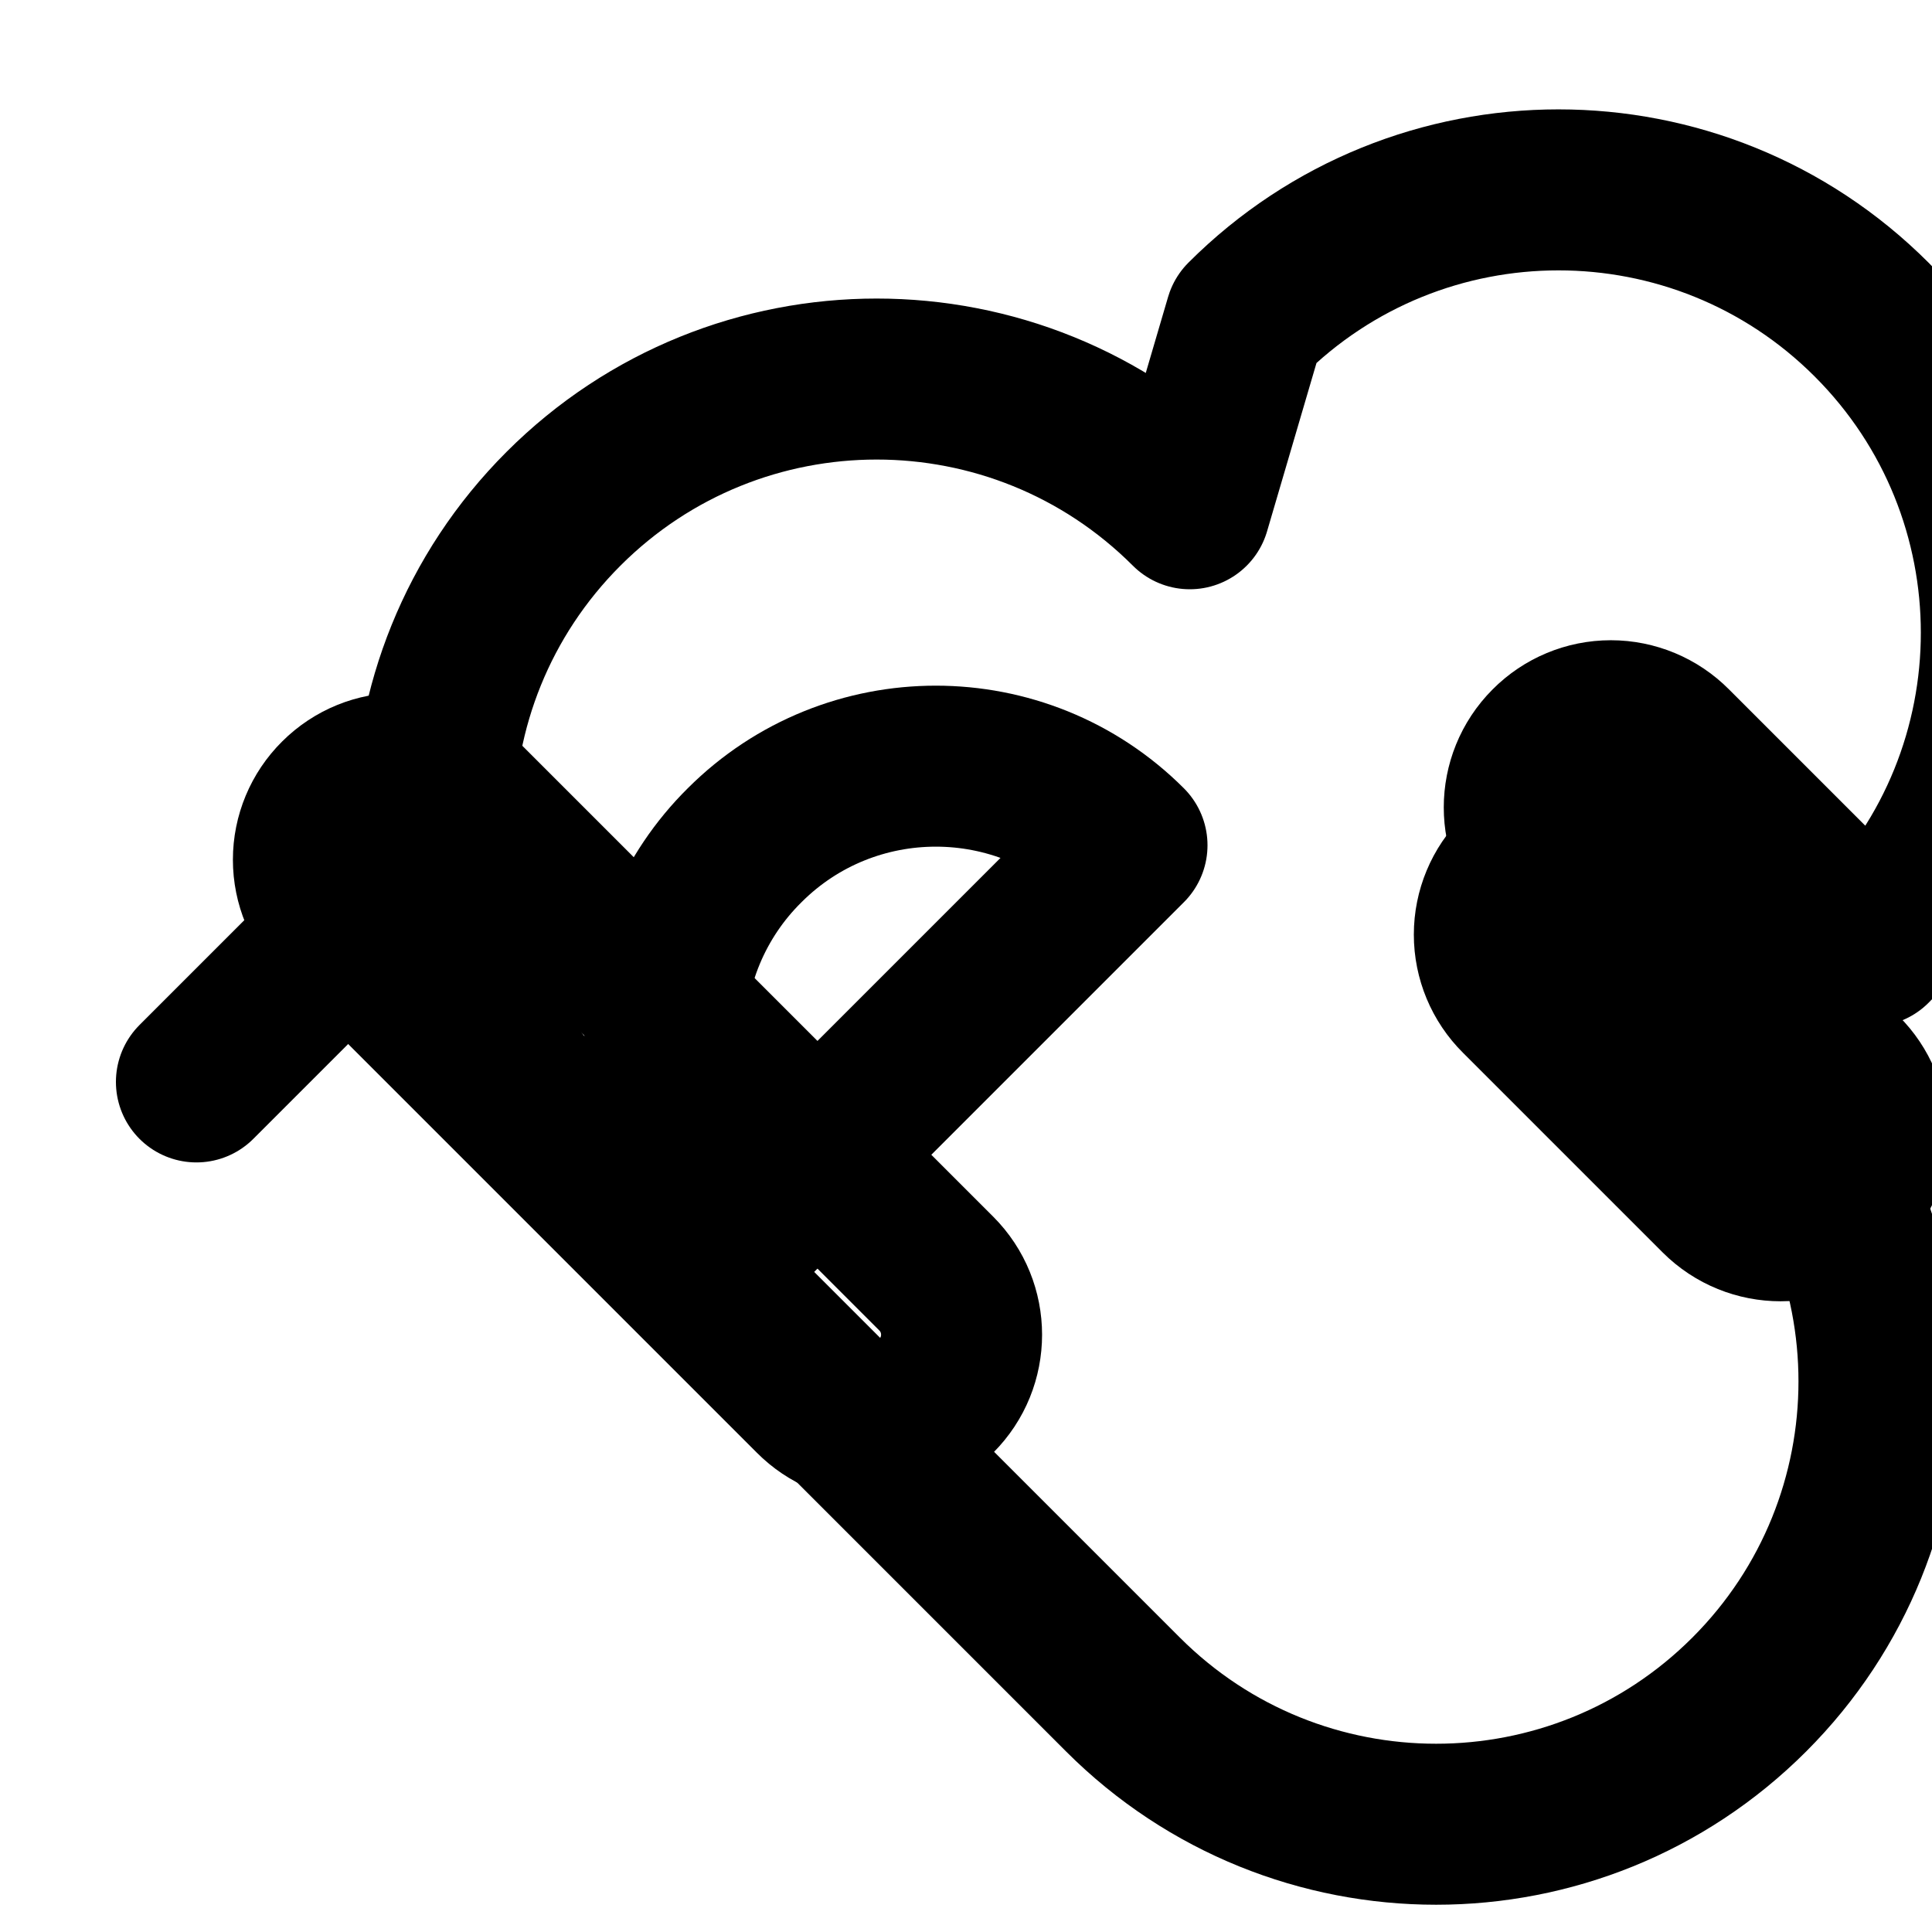
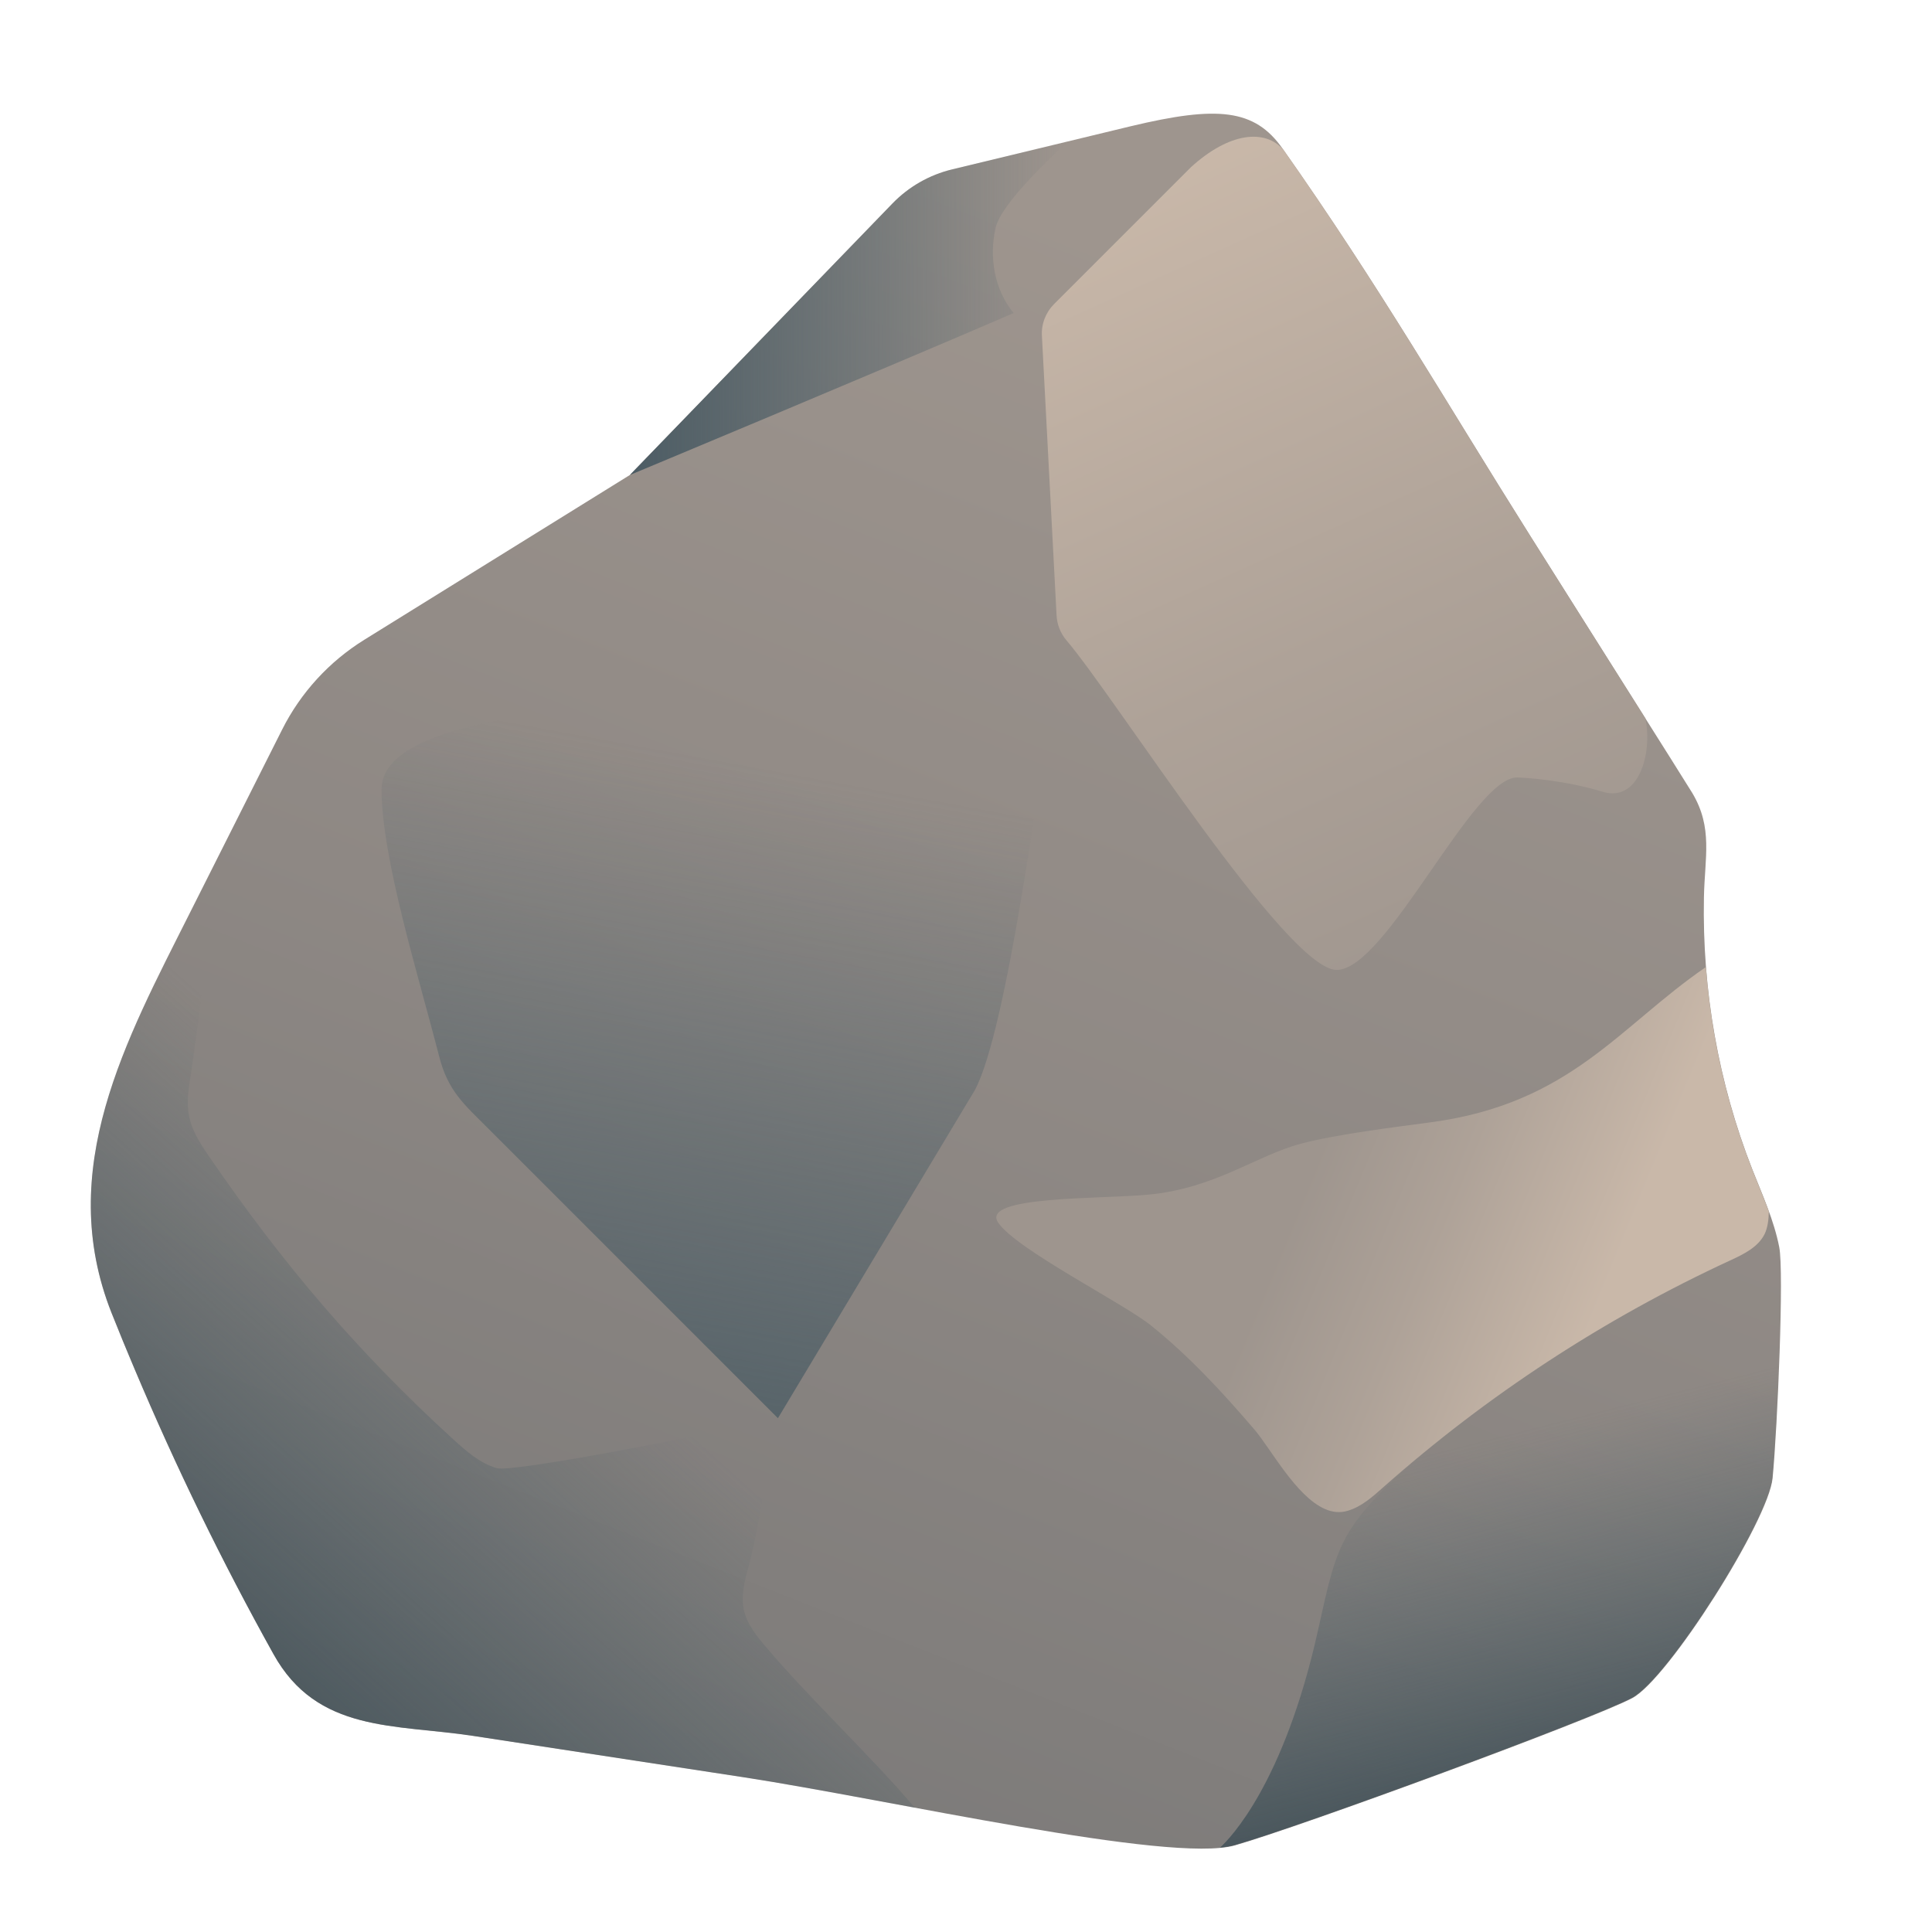
- <svg xmlns="http://www.w3.org/2000/svg" width="24" height="24" viewBox="0 0 24 24" fill="none" stroke="currentColor" stroke-width="2" stroke-linecap="round" stroke-linejoin="round">
-   <path d="M14 10.5c-1.31-1.31-3.44-1.31-4.75 0a3.34 3.34 0 0 0 0 4.75l4.75-4.75Z" />
-   <path d="M11.63 15.82c.42.42.42 1.1 0 1.52a1.07 1.07 0 0 1-1.52 0l-5.9-5.9a1.07 1.07 0 0 1 0-1.52c.42-.42 1.1-.42 1.52 0Z" />
-   <path d="M18.88 12.37a1.07 1.07 0 0 1 0-1.52c.42-.42 1.1-.42 1.52 0l2.48 2.48a1.07 1.07 0 0 1 0 1.52c-.42.42-1.1.42-1.52 0Z" />
-   <path d="m2.44 13.44 3.03-3.03" />
-   <path d="M15.47 3.97a5.5 5.5 0 0 1 7.78 7.78l-2.48-2.48a1.07 1.07 0 0 0-1.52 0c-.42.42-.42 1.1 0 1.52l2.48 2.48a5.5 5.5 0 0 1-7.78 7.78l-6.95-6.95a5.5 5.5 0 0 1 7.78-7.78Z" />
+ <svg xmlns="http://www.w3.org/2000/svg" width="800px" height="800px" viewBox="0 0 128 128" aria-hidden="true" role="img" class="iconify iconify--noto" preserveAspectRatio="xMidYMid meet">
+   <linearGradient id="IconifyId17ecdb2904d178eab19914" gradientUnits="userSpaceOnUse" x1="87.616" y1="21.04" x2="41.548" y2="138.084">
+     <stop offset="0" stop-color="#9e958e" />
+     <stop offset=".46" stop-color="#8e8884" />
+     <stop offset="1" stop-color="#757575" />
+   </linearGradient>
+   <path d="M8.93 90.74c-.53-1.25-1.04-2.5-1.54-3.75c-3.77-9.51.96-18.09 5.18-26.49l6.12-12.16c1.23-2.45 3.12-4.51 5.44-5.95l17.6-10.92l17.39-17.98a8.147 8.147 0 0 1 3.97-2.27l11.84-2.86c5.73-1.37 8.19-1.15 10.04 1.48c6.41 9.1 10.7 16.59 16.41 25.66c3.11 4.94 10.29 16.29 10.74 17.04c1.38 2.32.82 4.26.77 6.92c-.12 6.13.96 12.29 3.2 18c.67 1.7 1.44 3.38 1.79 5.17c.32 1.61-.11 11.84-.44 15.3c-.27 2.81-6.91 13.3-9.29 14.57c-2.62 1.4-22.04 8.54-26.33 9.76s-22.89-3.03-32.55-4.51c-5.97-.91-11.95-1.83-17.92-2.74c-5.18-.79-10.33-.19-13.23-5.42c-3.41-6.12-6.47-12.41-9.19-18.85z" fill="url(#IconifyId17ecdb2904d178eab19914)" />
+   <linearGradient id="IconifyId17ecdb2904d178eab19915" gradientUnits="userSpaceOnUse" x1="8.859" y1="120.137" x2="47.171" y2="77.536">
+     <stop offset="0" stop-color="#37474f" />
+     <stop offset=".612" stop-color="#42565f" stop-opacity=".192" />
+     <stop offset=".757" stop-color="#455a64" stop-opacity="0" />
+   </linearGradient>
+   <path d="M31.34 115c5.97.91 11.95 1.83 17.92 2.74c3.11.48 7.15 1.24 11.34 2.02c-2.82-3.34-7.03-7.3-9.85-10.64c-.61-.72-1.23-1.47-1.45-2.39c-.23-.98.03-1.99.3-2.96c.86-3.18 1.08-6.63 1.94-9.81c-5.33 1.24-17.61 3.6-18.62 3.31c-1.12-.32-2.03-1.13-2.9-1.92c-6.33-5.78-11.28-11.61-16.12-18.66c-.57-.83-1.15-1.69-1.36-2.68c-.2-.93-.05-1.89.1-2.82c.36-2.32 1.16-8.75 1.8-14.42l-1.88 3.73C8.35 68.9 3.62 77.48 7.4 86.99c.5 1.26 1.01 2.51 1.54 3.75a192.48 192.48 0 0 0 9.17 18.83c2.89 5.24 8.05 4.64 13.23 5.43z" fill="url(#IconifyId17ecdb2904d178eab19915)" />
+   <linearGradient id="IconifyId17ecdb2904d178eab19916" gradientUnits="userSpaceOnUse" x1="99.553" y1="66.702" x2="74.778" y2="11.745">
+     <stop offset="0" stop-color="#9e958e" />
+     <stop offset=".442" stop-color="#aea298" />
+     <stop offset="1" stop-color="#c9b8a9" />
+   </linearGradient>
+   <path d="M85.05 9.95c-1.23-1.45-3.63-1.17-6.15 1.13l-9.06 9.06c-.56.56-.86 1.33-.81 2.12l.97 18.5c.03.62.26 1.2.66 1.67c3.22 3.76 14.6 21.83 17.9 21.83c3.29 0 9.04-12.82 11.97-12.75c.5.01 3.11.17 5.66.95c2.38.72 3.31-2.55 2.82-4.87c-2.46-3.9-5.77-9.13-7.63-12.09c-5.69-9.03-9.97-16.5-16.33-25.55z" fill="url(#IconifyId17ecdb2904d178eab19916)" />
+   <linearGradient id="IconifyId17ecdb2904d178eab19917" gradientUnits="userSpaceOnUse" x1="37.502" y1="104.545" x2="47.502" y2="50.295">
+     <stop offset="0" stop-color="#4c5c64" />
+     <stop offset="1" stop-color="#455a64" stop-opacity="0" />
+   </linearGradient>
+   <path d="M42.89 46.37c3.33-.5 14.44-2.39 16.53-3.21C63.5 41.55 67.1 34.69 69.48 31c0 0 .82 12.03 0 16.73C68.91 51 66.76 68.1 64.6 72.2L51.54 93.96L32.35 74.77c-1.63-1.63-2.67-2.49-3.26-4.8c-1.35-5.28-3.8-13.07-3.81-17.66s12.36-5.16 17.61-5.94z" fill="url(#IconifyId17ecdb2904d178eab19917)" />
+   <linearGradient id="IconifyId17ecdb2904d178eab19918" gradientUnits="userSpaceOnUse" x1="41.732" y1="20.416" x2="70.782" y2="20.416">
+     <stop offset="0" stop-color="#4c5c64" />
+     <stop offset="1" stop-color="#455a64" stop-opacity="0" />
+   </linearGradient>
+   <path d="M67.16 20.74c-1.28-1.53-1.64-3.7-1.2-5.64c.37-1.62 3.73-4.75 4.82-5.74l-7.69 1.86a8.226 8.226 0 0 0-3.97 2.27L41.73 31.47s16.84-7.02 25.43-10.73z" fill="url(#IconifyId17ecdb2904d178eab19918)" />
+   <linearGradient id="IconifyId17ecdb2904d178eab19919" gradientUnits="userSpaceOnUse" x1="87.261" y1="76.607" x2="121.616" y2="90.767">
+     <stop offset="0" stop-color="#9e958e" />
+     <stop offset=".25" stop-color="#aea298" />
+     <stop offset=".566" stop-color="#c9b8a9" />
+   </linearGradient>
+   <path d="M116.08 77.46a46.38 46.38 0 0 1-3.06-13.39c-5.74 3.93-8.95 9.03-18.19 10.28c-2.45.33-6.24.79-8.63 1.42c-2.96.78-5.7 2.97-10.14 3.38c-3.16.3-11.13.07-9.93 1.85c1.2 1.78 8.35 5.37 10.13 6.82c2.53 2.03 4.73 4.42 6.84 6.88c1.1 1.29 2.75 4.42 4.67 5.27c.49.22 1.01.28 1.53.12c.91-.27 1.64-.93 2.35-1.56a94.403 94.403 0 0 1 22.97-15.02c.89-.41 1.85-.87 2.29-1.75c.19-.39.27-.92.28-1.49c-.35-.94-.74-1.87-1.11-2.81z" fill="url(#IconifyId17ecdb2904d178eab19919)" />
+   <linearGradient id="IconifyId17ecdb2904d178eab19920" gradientUnits="userSpaceOnUse" x1="104.646" y1="123.357" x2="97.606" y2="95.587">
+     <stop offset="0" stop-color="#37474f" />
+     <stop offset=".808" stop-color="#42565f" stop-opacity=".192" />
+     <stop offset="1" stop-color="#455a64" stop-opacity="0" />
+   </linearGradient>
+   <path d="M117.87 82.63c-.13-.65-.32-1.29-.54-1.92c-.17.59-.54 1.24-1.34 1.85c-2.3 1.76-11.17 4.47-20.93 13.02c-6.37 5.58-6.38 6.33-7.75 12.48c-2.24 10.07-5.8 13.73-6.48 14.35c.37-.04.7-.09.97-.17c4.3-1.21 23.71-8.36 26.33-9.76c2.38-1.27 9.02-11.76 9.29-14.57c.34-3.44.77-13.67.45-15.28z" fill="url(#IconifyId17ecdb2904d178eab19920)" />
</svg>
